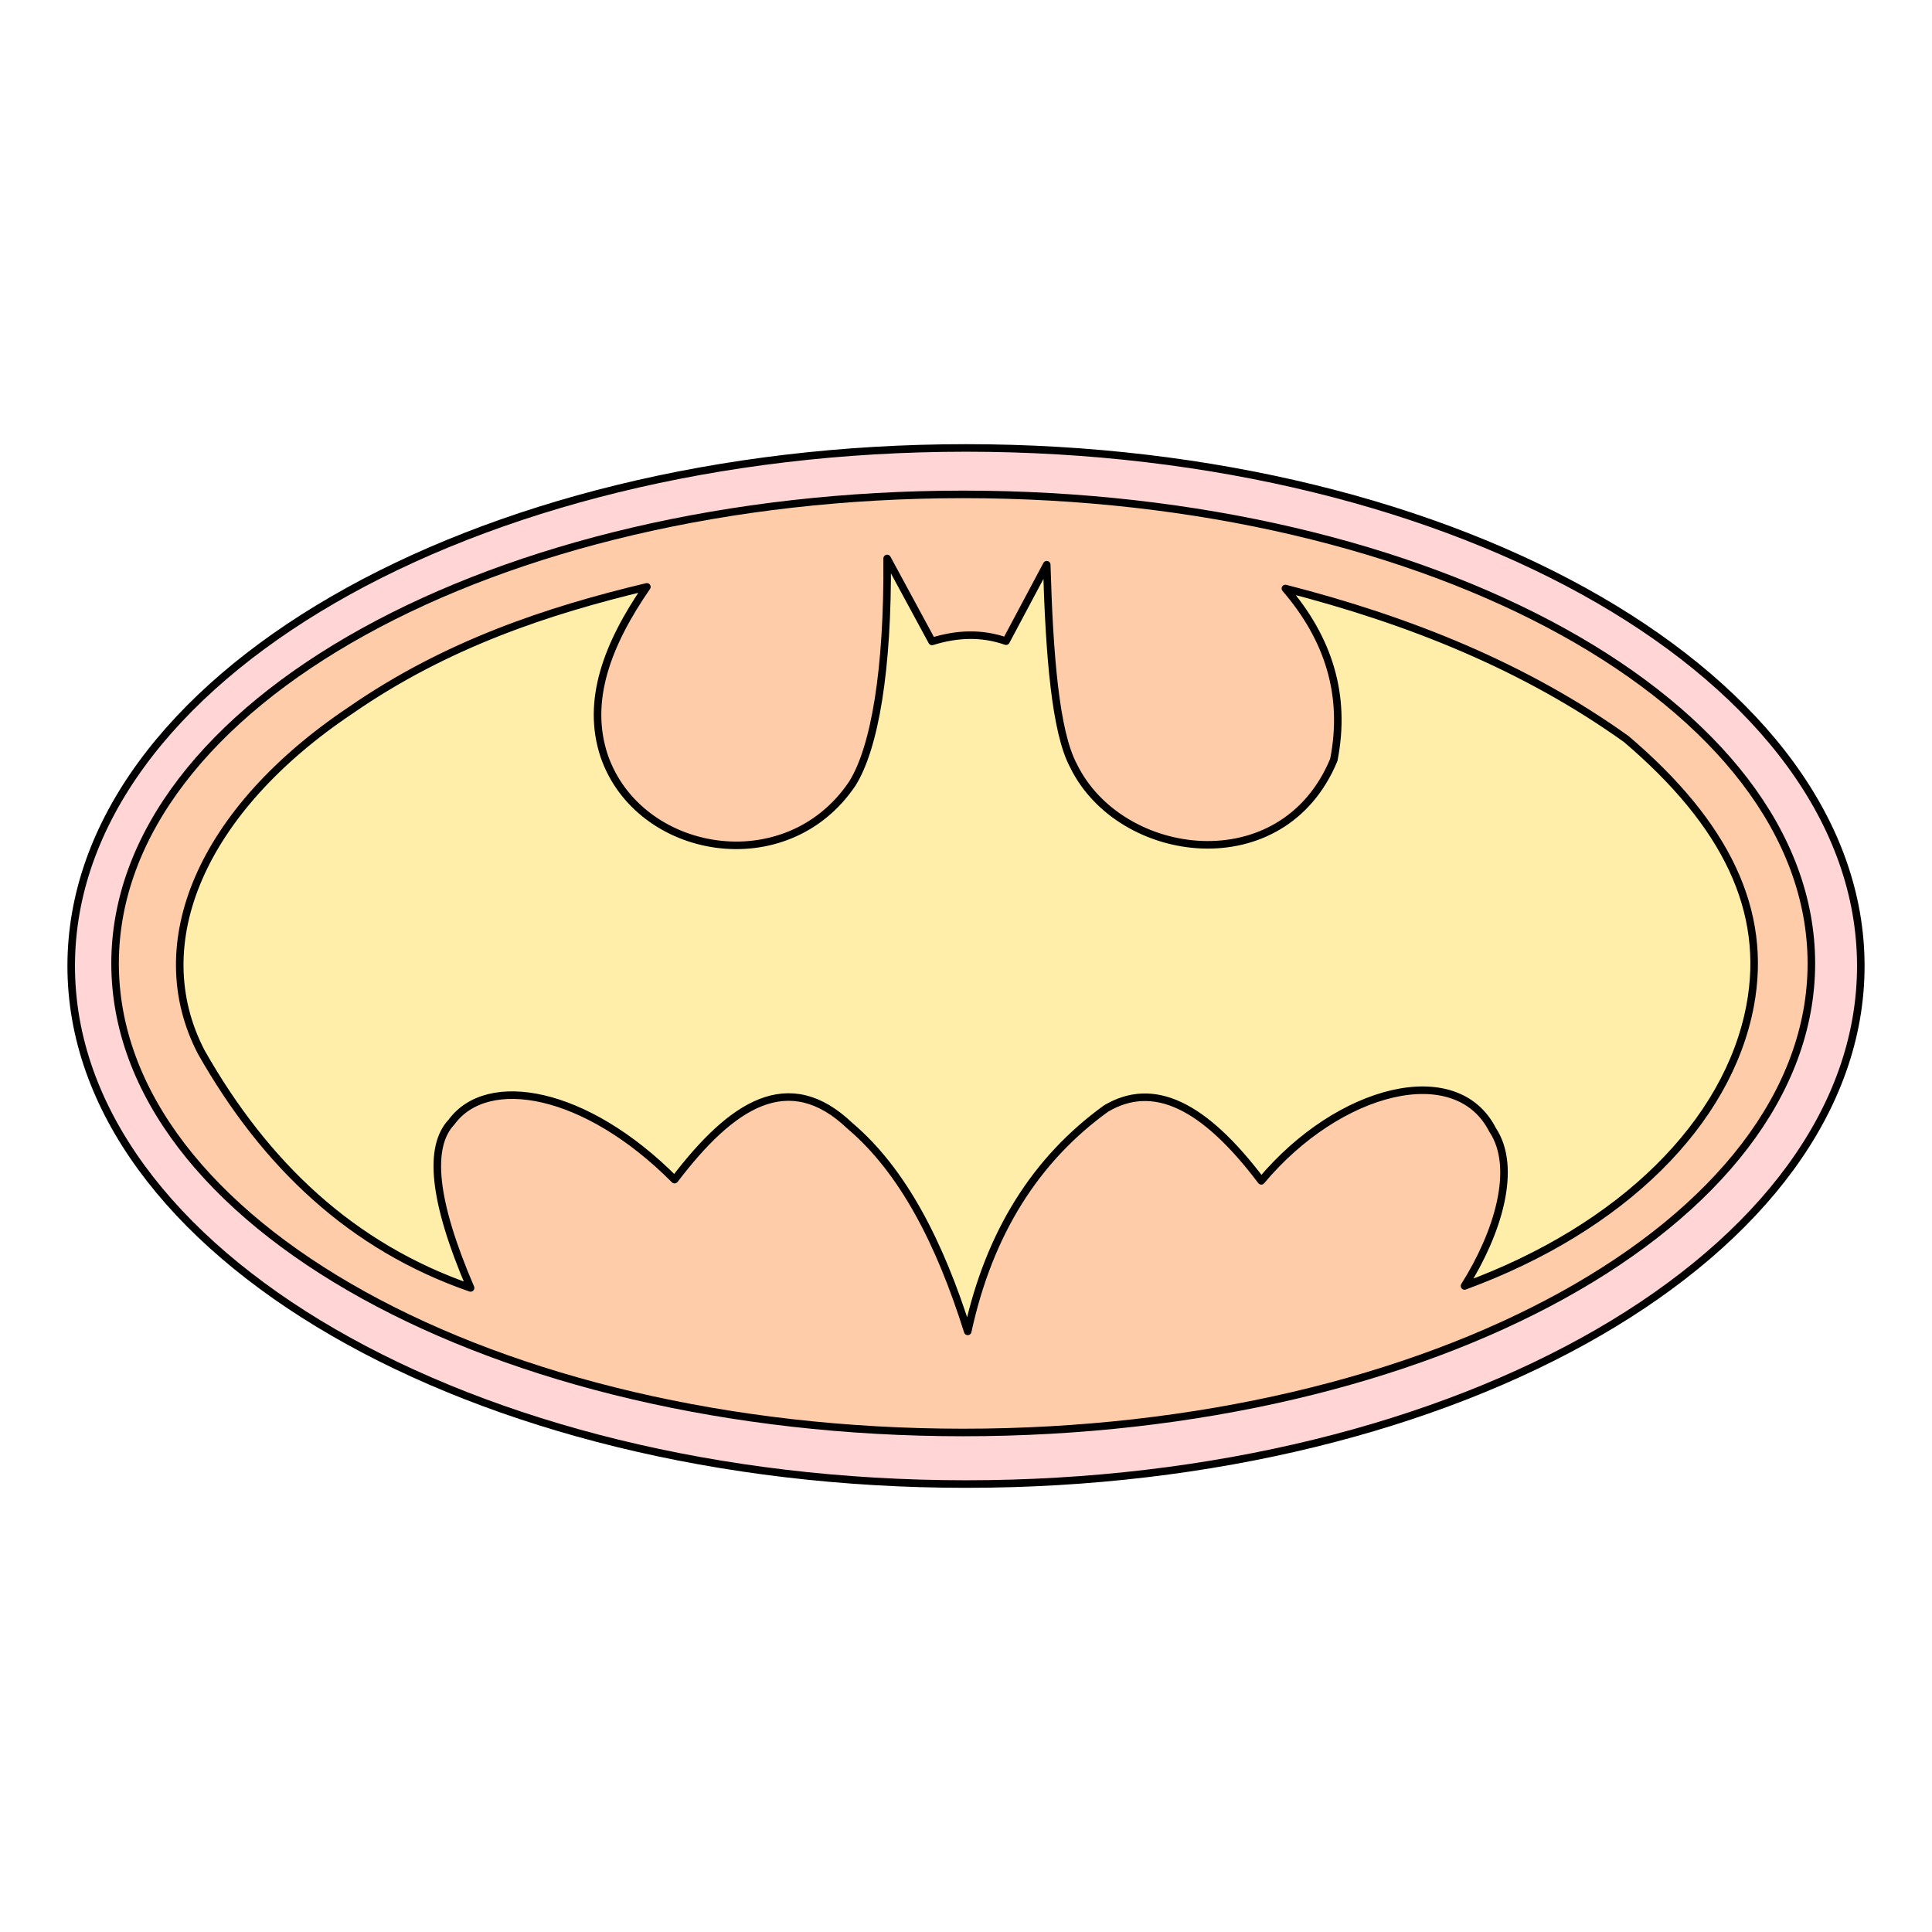
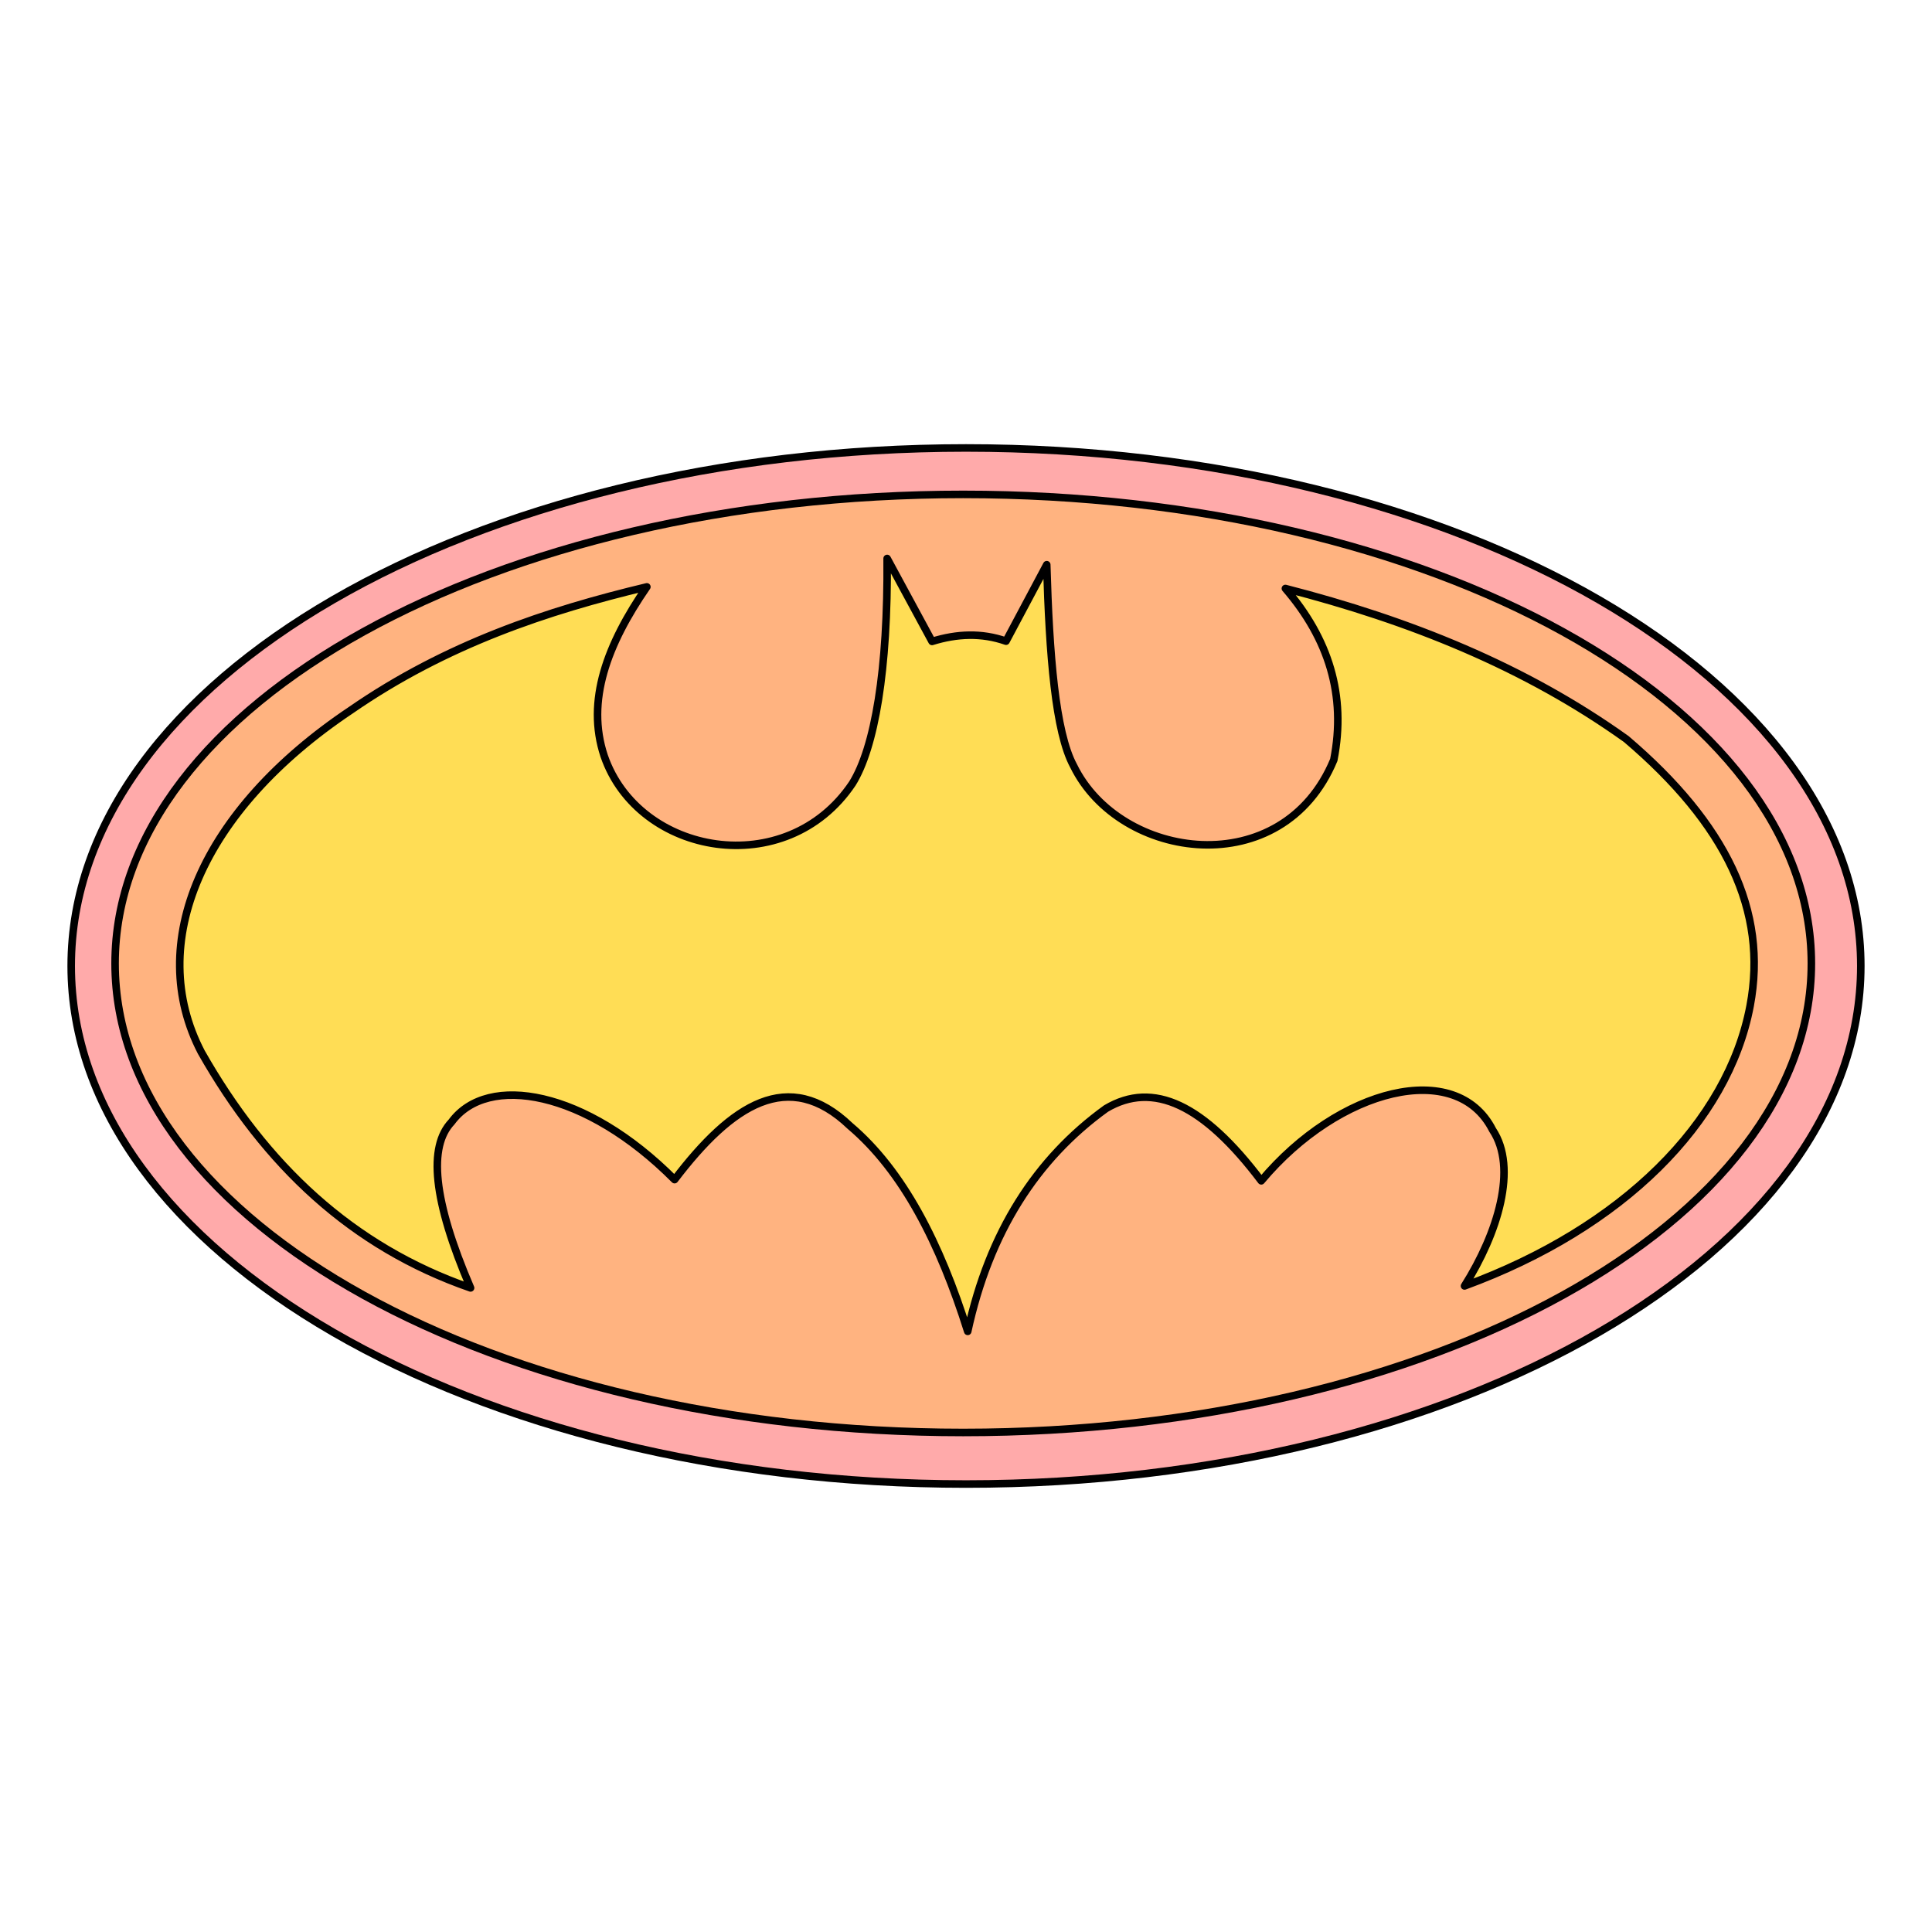
<svg xmlns="http://www.w3.org/2000/svg" viewBox="0 0 256 256" id="svg4206" version="1.1">
  <style id="style3">
    svg { cursor: default; }
  </style>
  <defs id="defs4208">
    </defs>
  <g id="layer4">
-     <path d="m 128,59.355 c 65.488,0 118.566,30.727 118.566,68.639 0,37.924 -53.077,68.65 -118.566,68.65 -65.488,0 -118.566,-30.727 -118.566,-68.65 C 9.434,90.082 62.512,59.355 128,59.355 Z" id="path5356" style="fill:#ffd5d5;fill-rule:evenodd;stroke:#000000;stroke-width:1;stroke-linejoin:round;stroke-miterlimit:4;stroke-dasharray:none;stroke-opacity:1" />
-     <path d="m 127.626,65.51 c 62.077,0 112.389,27.814 112.389,62.156 0,34.32 -50.312,62.145 -112.389,62.145 -62.065,0 -112.377,-27.825 -112.377,-62.145 0,-34.342 50.312,-62.156 112.377,-62.156 z" id="path5363" style="fill:#ffccaa;fill-rule:evenodd;stroke:#000000;stroke-width:1;stroke-linejoin:round;stroke-miterlimit:4;stroke-dasharray:none;stroke-opacity:1" />
-     <path d="m 85.713,77.762 c -5.236,7.594 -8.093,15.097 -5.656,22.407 4.556,13.227 24.142,16.661 32.88,3.661 2.958,-4.726 4.738,-15.04 4.613,-29.831 l 5.95,10.994 c 3.31,-1.031 6.574,-1.167 9.804,-0.034 l 5.395,-10.133 c 0.34,11.901 1.133,22.169 3.559,26.658 6.154,12.592 27.723,15.528 34.478,-0.793 1.689,-8.58 -0.703,-16.083 -6.415,-22.713 16.434,4.216 31.747,10.348 45.166,19.948 13.227,11.255 18.792,22.747 16.412,35.351 -2.924,15.482 -16.91,29.446 -37.844,37.119 4.409,-6.993 7.084,-15.641 3.718,-20.685 -4.794,-9.43 -20.345,-5.542 -30.647,6.755 -7.639,-10.121 -14.326,-13.284 -20.571,-9.577 -9.26,6.687 -15.482,16.412 -18.327,29.525 -3.672,-11.685 -8.569,-21.274 -15.596,-27.224 -8.138,-7.787 -15.675,-2.834 -23.246,7.118 -11.776,-11.844 -24.788,-14.122 -29.548,-7.639 -3.094,3.264 -2.493,10.337 2.516,21.988 -15.743,-5.452 -27.202,-16.298 -35.68,-31.237 -7.503,-14.406 0,-32.053 19.789,-45.302 12.672,-8.773 26.148,-13.227 39.25,-16.355 z" id="path5370" style="fill:#ffeeaa;fill-rule:evenodd;stroke:#000000;stroke-width:1;stroke-linejoin:round;stroke-miterlimit:4;stroke-dasharray:none;stroke-opacity:1" />
+     <path d="m 128,59.355 c 65.488,0 118.566,30.727 118.566,68.639 0,37.924 -53.077,68.65 -118.566,68.65 -65.488,0 -118.566,-30.727 -118.566,-68.65 C 9.434,90.082 62.512,59.355 128,59.355 Z" id="path5356" style="fill:#ffaaaa;fill-rule:evenodd;stroke:#000000;stroke-width:1;stroke-linejoin:round;stroke-miterlimit:4;stroke-dasharray:none;stroke-opacity:1" />
+     <path d="m 127.626,65.51 c 62.077,0 112.389,27.814 112.389,62.156 0,34.32 -50.312,62.145 -112.389,62.145 -62.065,0 -112.377,-27.825 -112.377,-62.145 0,-34.342 50.312,-62.156 112.377,-62.156 z" id="path5363" style="fill:#ffb380;fill-rule:evenodd;stroke:#000000;stroke-width:1;stroke-linejoin:round;stroke-miterlimit:4;stroke-dasharray:none;stroke-opacity:1" />
+     <path d="m 85.713,77.762 c -5.236,7.594 -8.093,15.097 -5.656,22.407 4.556,13.227 24.142,16.661 32.88,3.661 2.958,-4.726 4.738,-15.04 4.613,-29.831 l 5.95,10.994 c 3.31,-1.031 6.574,-1.167 9.804,-0.034 l 5.395,-10.133 c 0.34,11.901 1.133,22.169 3.559,26.658 6.154,12.592 27.723,15.528 34.478,-0.793 1.689,-8.58 -0.703,-16.083 -6.415,-22.713 16.434,4.216 31.747,10.348 45.166,19.948 13.227,11.255 18.792,22.747 16.412,35.351 -2.924,15.482 -16.91,29.446 -37.844,37.119 4.409,-6.993 7.084,-15.641 3.718,-20.685 -4.794,-9.43 -20.345,-5.542 -30.647,6.755 -7.639,-10.121 -14.326,-13.284 -20.571,-9.577 -9.26,6.687 -15.482,16.412 -18.327,29.525 -3.672,-11.685 -8.569,-21.274 -15.596,-27.224 -8.138,-7.787 -15.675,-2.834 -23.246,7.118 -11.776,-11.844 -24.788,-14.122 -29.548,-7.639 -3.094,3.264 -2.493,10.337 2.516,21.988 -15.743,-5.452 -27.202,-16.298 -35.68,-31.237 -7.503,-14.406 0,-32.053 19.789,-45.302 12.672,-8.773 26.148,-13.227 39.25,-16.355 z" id="path5370" style="fill:#ffdd55;fill-rule:evenodd;stroke:#000000;stroke-width:1;stroke-linejoin:round;stroke-miterlimit:4;stroke-dasharray:none;stroke-opacity:1" />
  </g>
  <g id="layer3" style="opacity:1" />
</svg>
